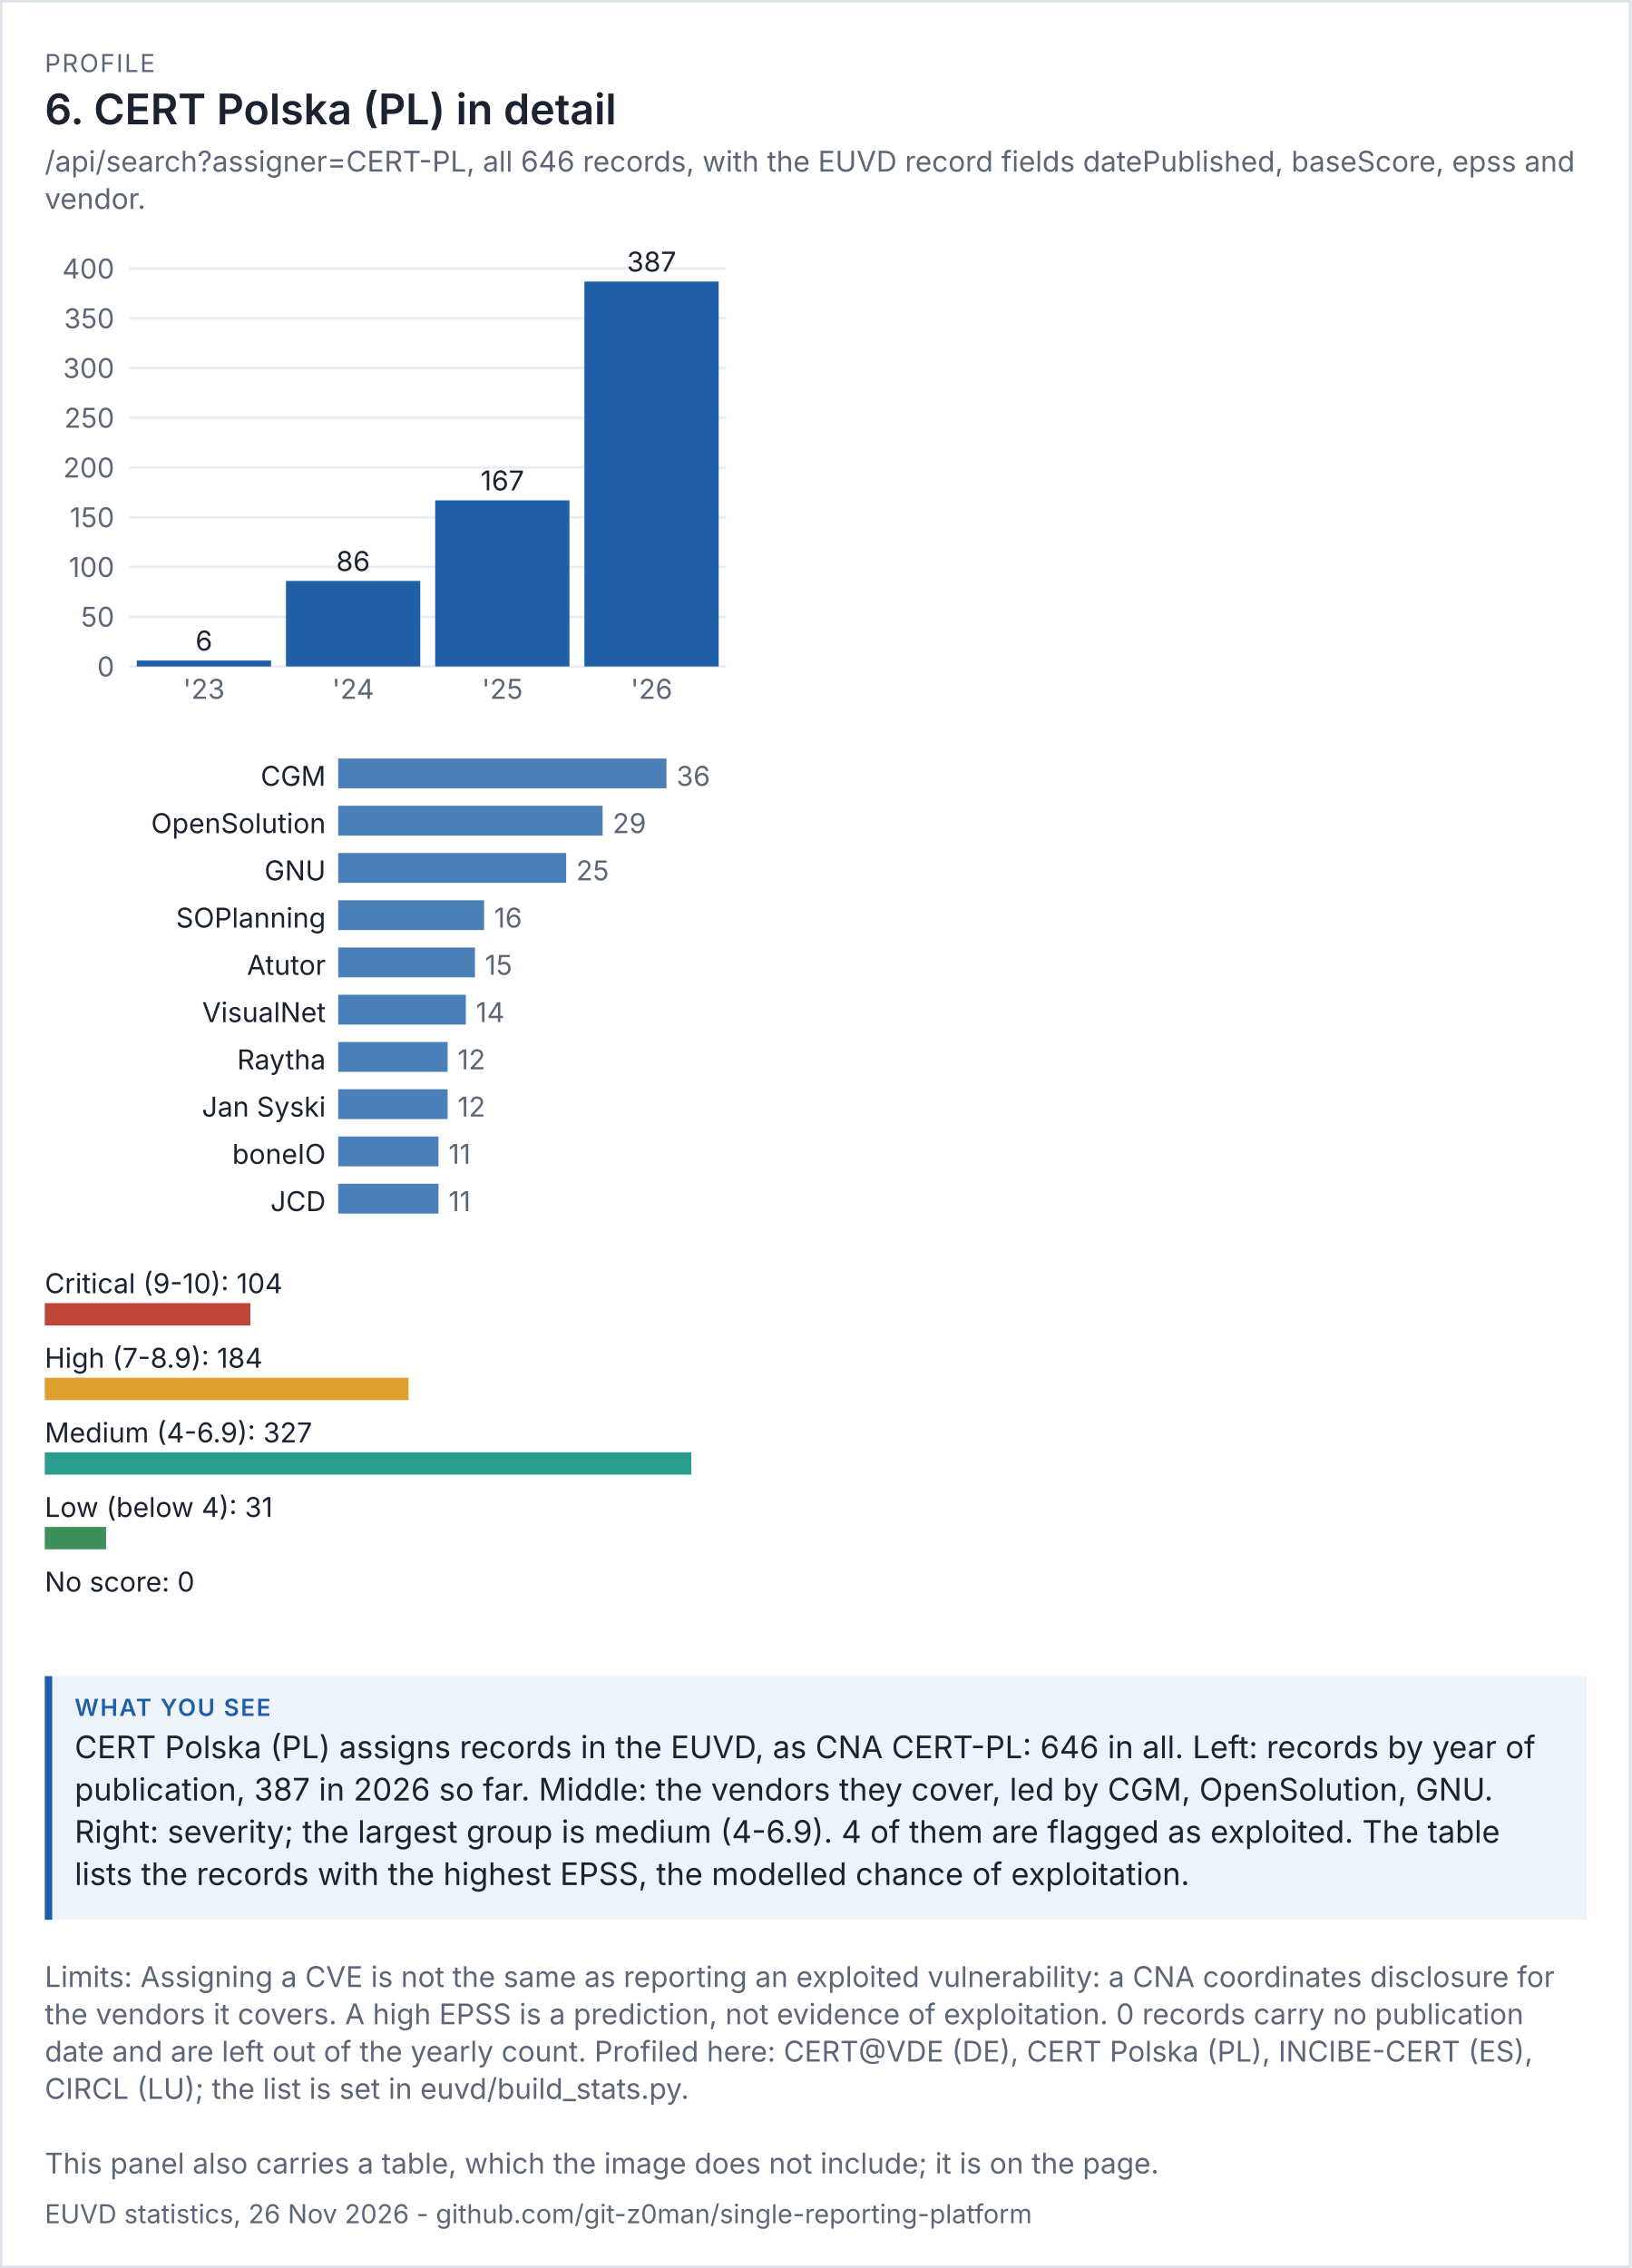
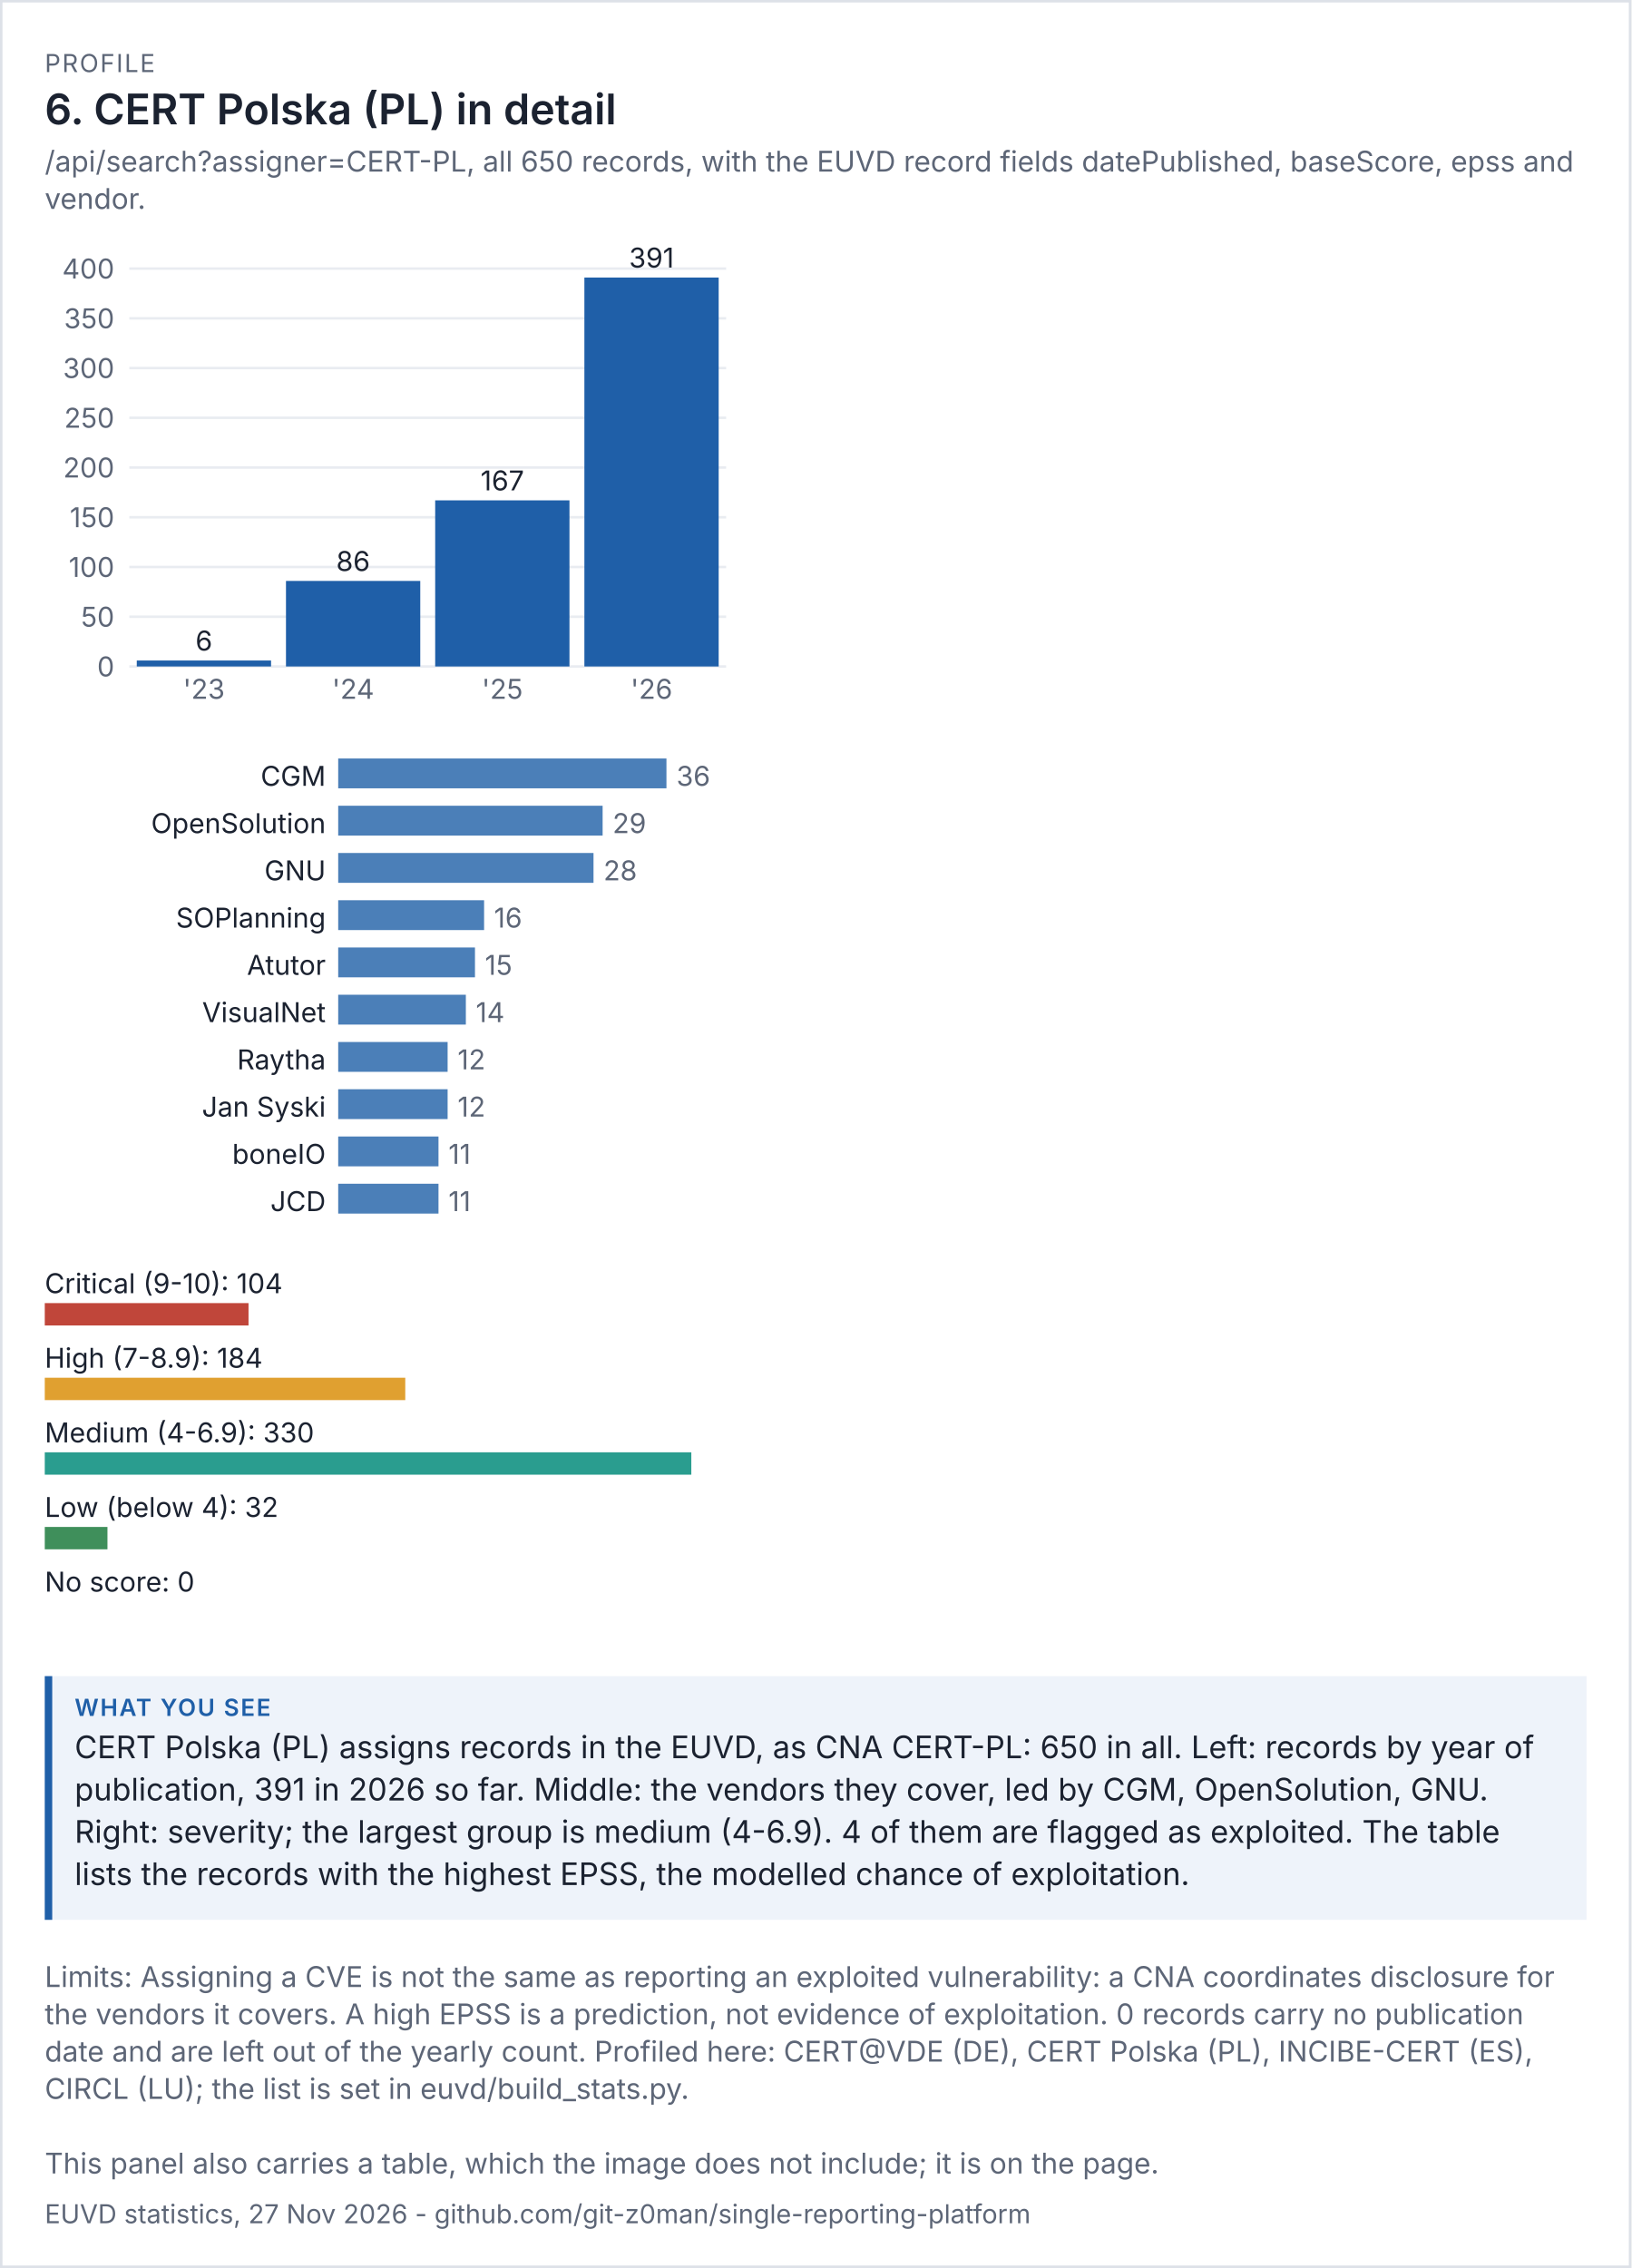
<svg xmlns="http://www.w3.org/2000/svg" viewBox="0 0 656 912" width="656" height="912" font-family="system-ui,-apple-system,'Segoe UI',sans-serif">
  <rect width="100%" height="100%" fill="#ffffff" />
  <rect x="0.5" y="0.5" width="655" height="911" fill="none" stroke="#dde1e8" />
  <text x="18" y="29" font-size="10" letter-spacing="0.6" fill="#5d6677">PROFILE</text>
  <text x="18" y="50" font-size="17" fill="#1b2230" font-weight="600">6. CERT Polska (PL) in detail</text>
-   <text x="18" y="69" font-size="11.5" fill="#5d6677">/api/search?assigner=CERT-PL, all 646 records, with the EUVD record fields datePublished, baseScore, epss and</text>
+   <text x="18" y="69" font-size="11.5" fill="#5d6677">/api/search?assigner=CERT-PL, all 650 records, with the EUVD record fields datePublished, baseScore, epss and</text>
  <text x="18" y="84" font-size="11.5" fill="#5d6677">vendor.</text>
  <g transform="translate(18,94) scale(1)" font-size="11">
    <svg viewBox="0 0 280 200" role="img" width="280" height="200">
      <g>
        <line x1="34" x2="274" y1="174" y2="174" stroke="rgb(233, 236, 241)" />
        <text x="28" y="178" text-anchor="end" fill="rgb(93, 102, 119)">0</text>
        <line x1="34" x2="274" y1="154" y2="154" stroke="rgb(233, 236, 241)" />
        <text x="28" y="158" text-anchor="end" fill="rgb(93, 102, 119)">50</text>
        <line x1="34" x2="274" y1="134" y2="134" stroke="rgb(233, 236, 241)" />
        <text x="28" y="138" text-anchor="end" fill="rgb(93, 102, 119)">100</text>
        <line x1="34" x2="274" y1="114" y2="114" stroke="rgb(233, 236, 241)" />
        <text x="28" y="118" text-anchor="end" fill="rgb(93, 102, 119)">150</text>
        <line x1="34" x2="274" y1="94" y2="94" stroke="rgb(233, 236, 241)" />
        <text x="28" y="98" text-anchor="end" fill="rgb(93, 102, 119)">200</text>
        <line x1="34" x2="274" y1="74" y2="74" stroke="rgb(233, 236, 241)" />
        <text x="28" y="78" text-anchor="end" fill="rgb(93, 102, 119)">250</text>
        <line x1="34" x2="274" y1="54" y2="54" stroke="rgb(233, 236, 241)" />
        <text x="28" y="58" text-anchor="end" fill="rgb(93, 102, 119)">300</text>
        <line x1="34" x2="274" y1="34" y2="34" stroke="rgb(233, 236, 241)" />
        <text x="28" y="38" text-anchor="end" fill="rgb(93, 102, 119)">350</text>
        <line x1="34" x2="274" y1="14" y2="14" stroke="rgb(233, 236, 241)" />
        <text x="28" y="18" text-anchor="end" fill="rgb(93, 102, 119)">400</text>
        <rect x="37" y="171.6" width="54" height="2.4" fill="rgb(31, 95, 168)" />
        <text x="64" y="167.6" text-anchor="middle" class="t" fill="rgb(27, 34, 48)">6</text>
        <text x="64" y="187" text-anchor="middle" fill="rgb(93, 102, 119)">'23</text>
        <rect x="97" y="139.6" width="54" height="34.4" fill="rgb(31, 95, 168)" />
        <text x="124" y="135.6" text-anchor="middle" class="t" fill="rgb(27, 34, 48)">86</text>
        <text x="124" y="187" text-anchor="middle" fill="rgb(93, 102, 119)">'24</text>
        <rect x="157" y="107.2" width="54" height="66.8" fill="rgb(31, 95, 168)" />
        <text x="184" y="103.2" text-anchor="middle" class="t" fill="rgb(27, 34, 48)">167</text>
        <text x="184" y="187" text-anchor="middle" fill="rgb(93, 102, 119)">'25</text>
-         <rect x="217" y="19.2" width="54" height="154.8" fill="rgb(31, 95, 168)" />
-         <text x="244" y="15.2" text-anchor="middle" class="t" fill="rgb(27, 34, 48)">387</text>
+         <rect x="217" y="17.6" width="54" height="156.4" fill="rgb(31, 95, 168)" />
+         <text x="244" y="13.6" text-anchor="middle" class="t" fill="rgb(27, 34, 48)">391</text>
        <text x="244" y="187" text-anchor="middle" fill="rgb(93, 102, 119)">'26</text>
      </g>
    </svg>
  </g>
  <g transform="translate(18,302) scale(1)" font-size="11">
    <svg viewBox="0 0 280 196" role="img" width="280" height="196">
      <g>
        <text x="113" y="14" text-anchor="end" class="t" fill="rgb(27, 34, 48)">CGM</text>
        <rect x="118" y="3" width="132" height="12" fill="rgb(75, 127, 184)" />
        <text x="254" y="14" fill="rgb(93, 102, 119)">36</text>
        <text x="113" y="33" text-anchor="end" class="t" fill="rgb(27, 34, 48)">OpenSolution</text>
        <rect x="118" y="22" width="106.333" height="12" fill="rgb(75, 127, 184)" />
        <text x="228.333" y="33" fill="rgb(93, 102, 119)">29</text>
        <text x="113" y="52" text-anchor="end" class="t" fill="rgb(27, 34, 48)">GNU</text>
-         <rect x="118" y="41" width="91.667" height="12" fill="rgb(75, 127, 184)" />
-         <text x="213.667" y="52" fill="rgb(93, 102, 119)">25</text>
+         <rect x="118" y="41" width="102.667" height="12" fill="rgb(75, 127, 184)" />
+         <text x="224.667" y="52" fill="rgb(93, 102, 119)">28</text>
        <text x="113" y="71" text-anchor="end" class="t" fill="rgb(27, 34, 48)">SOPlanning</text>
        <rect x="118" y="60" width="58.667" height="12" fill="rgb(75, 127, 184)" />
        <text x="180.667" y="71" fill="rgb(93, 102, 119)">16</text>
        <text x="113" y="90" text-anchor="end" class="t" fill="rgb(27, 34, 48)">Atutor</text>
        <rect x="118" y="79" width="55" height="12" fill="rgb(75, 127, 184)" />
        <text x="177" y="90" fill="rgb(93, 102, 119)">15</text>
        <text x="113" y="109" text-anchor="end" class="t" fill="rgb(27, 34, 48)">VisualNet</text>
        <rect x="118" y="98" width="51.333" height="12" fill="rgb(75, 127, 184)" />
        <text x="173.333" y="109" fill="rgb(93, 102, 119)">14</text>
        <text x="113" y="128" text-anchor="end" class="t" fill="rgb(27, 34, 48)">Raytha</text>
        <rect x="118" y="117" width="44" height="12" fill="rgb(75, 127, 184)" />
        <text x="166" y="128" fill="rgb(93, 102, 119)">12</text>
        <text x="113" y="147" text-anchor="end" class="t" fill="rgb(27, 34, 48)">Jan Syski</text>
        <rect x="118" y="136" width="44" height="12" fill="rgb(75, 127, 184)" />
        <text x="166" y="147" fill="rgb(93, 102, 119)">12</text>
        <text x="113" y="166" text-anchor="end" class="t" fill="rgb(27, 34, 48)">boneIO</text>
        <rect x="118" y="155" width="40.333" height="12" fill="rgb(75, 127, 184)" />
        <text x="162.333" y="166" fill="rgb(93, 102, 119)">11</text>
        <text x="113" y="185" text-anchor="end" class="t" fill="rgb(27, 34, 48)">JCD</text>
        <rect x="118" y="174" width="40.333" height="12" fill="rgb(75, 127, 184)" />
        <text x="162.333" y="185" fill="rgb(93, 102, 119)">11</text>
      </g>
    </svg>
  </g>
  <g transform="translate(18,506) scale(1)" font-size="11">
    <svg viewBox="0 0 280 156" role="img" width="280" height="156">
      <g>
        <text x="0" y="14" class="t" fill="rgb(27, 34, 48)">Critical (9-10): 104</text>
-         <rect x="0" y="18" width="82.691" height="9" fill="rgb(192, 70, 58)" />
+         <rect x="0" y="18" width="81.939" height="9" fill="rgb(192, 70, 58)" />
        <text x="0" y="44" class="t" fill="rgb(27, 34, 48)">High (7-8.9): 184</text>
-         <rect x="0" y="48" width="146.3" height="9" fill="rgb(224, 160, 48)" />
-         <text x="0" y="74" class="t" fill="rgb(27, 34, 48)">Medium (4-6.9): 327</text>
+         <rect x="0" y="48" width="144.97" height="9" fill="rgb(224, 160, 48)" />
+         <text x="0" y="74" class="t" fill="rgb(27, 34, 48)">Medium (4-6.9): 330</text>
        <rect x="0" y="78" width="260" height="9" fill="rgb(42, 157, 143)" />
-         <text x="0" y="104" class="t" fill="rgb(27, 34, 48)">Low (below 4): 31</text>
-         <rect x="0" y="108" width="24.648" height="9" fill="rgb(63, 143, 91)" />
+         <text x="0" y="104" class="t" fill="rgb(27, 34, 48)">Low (below 4): 32</text>
+         <rect x="0" y="108" width="25.212" height="9" fill="rgb(63, 143, 91)" />
        <text x="0" y="134" class="t" fill="rgb(27, 34, 48)">No score: 0</text>
        <rect x="0" y="138" width="0" height="9" fill="rgb(125, 135, 152)" />
      </g>
    </svg>
  </g>
  <rect x="18" y="674" width="620" height="98" fill="#eef3fa" />
  <rect x="18" y="674" width="3" height="98" fill="#1f5fa8" />
  <text x="30" y="690" font-size="9.5" letter-spacing="0.6" font-weight="600" fill="#1f5fa8">WHAT YOU SEE</text>
-   <text x="30" y="707" font-size="12.5" fill="#1b2230">CERT Polska (PL) assigns records in the EUVD, as CNA CERT-PL: 646 in all. Left: records by year of</text>
-   <text x="30" y="724" font-size="12.5" fill="#1b2230">publication, 387 in 2026 so far. Middle: the vendors they cover, led by CGM, OpenSolution, GNU.</text>
+   <text x="30" y="707" font-size="12.5" fill="#1b2230">CERT Polska (PL) assigns records in the EUVD, as CNA CERT-PL: 650 in all. Left: records by year of</text>
+   <text x="30" y="724" font-size="12.5" fill="#1b2230">publication, 391 in 2026 so far. Middle: the vendors they cover, led by CGM, OpenSolution, GNU.</text>
  <text x="30" y="741" font-size="12.5" fill="#1b2230">Right: severity; the largest group is medium (4-6.9). 4 of them are flagged as exploited. The table</text>
  <text x="30" y="758" font-size="12.5" fill="#1b2230">lists the records with the highest EPSS, the modelled chance of exploitation.</text>
  <text x="18" y="799" font-size="11.5" fill="#5d6677">Limits: Assigning a CVE is not the same as reporting an exploited vulnerability: a CNA coordinates disclosure for</text>
  <text x="18" y="814" font-size="11.5" fill="#5d6677">the vendors it covers. A high EPSS is a prediction, not evidence of exploitation. 0 records carry no publication</text>
  <text x="18" y="829" font-size="11.5" fill="#5d6677">date and are left out of the yearly count. Profiled here: CERT@VDE (DE), CERT Polska (PL), INCIBE-CERT (ES),</text>
  <text x="18" y="844" font-size="11.5" fill="#5d6677">CIRCL (LU); the list is set in euvd/build_stats.py.</text>
  <text x="18" y="874" font-size="11.5" fill="#5d6677">This panel also carries a table, which the image does not include; it is on the page.</text>
-   <text x="18" y="894" font-size="10.5" fill="#5d6677">EUVD statistics, 26 Nov 2026 - github.com/git-z0man/single-reporting-platform</text>
+   <text x="18" y="894" font-size="10.5" fill="#5d6677">EUVD statistics, 27 Nov 2026 - github.com/git-z0man/single-reporting-platform</text>
</svg>
